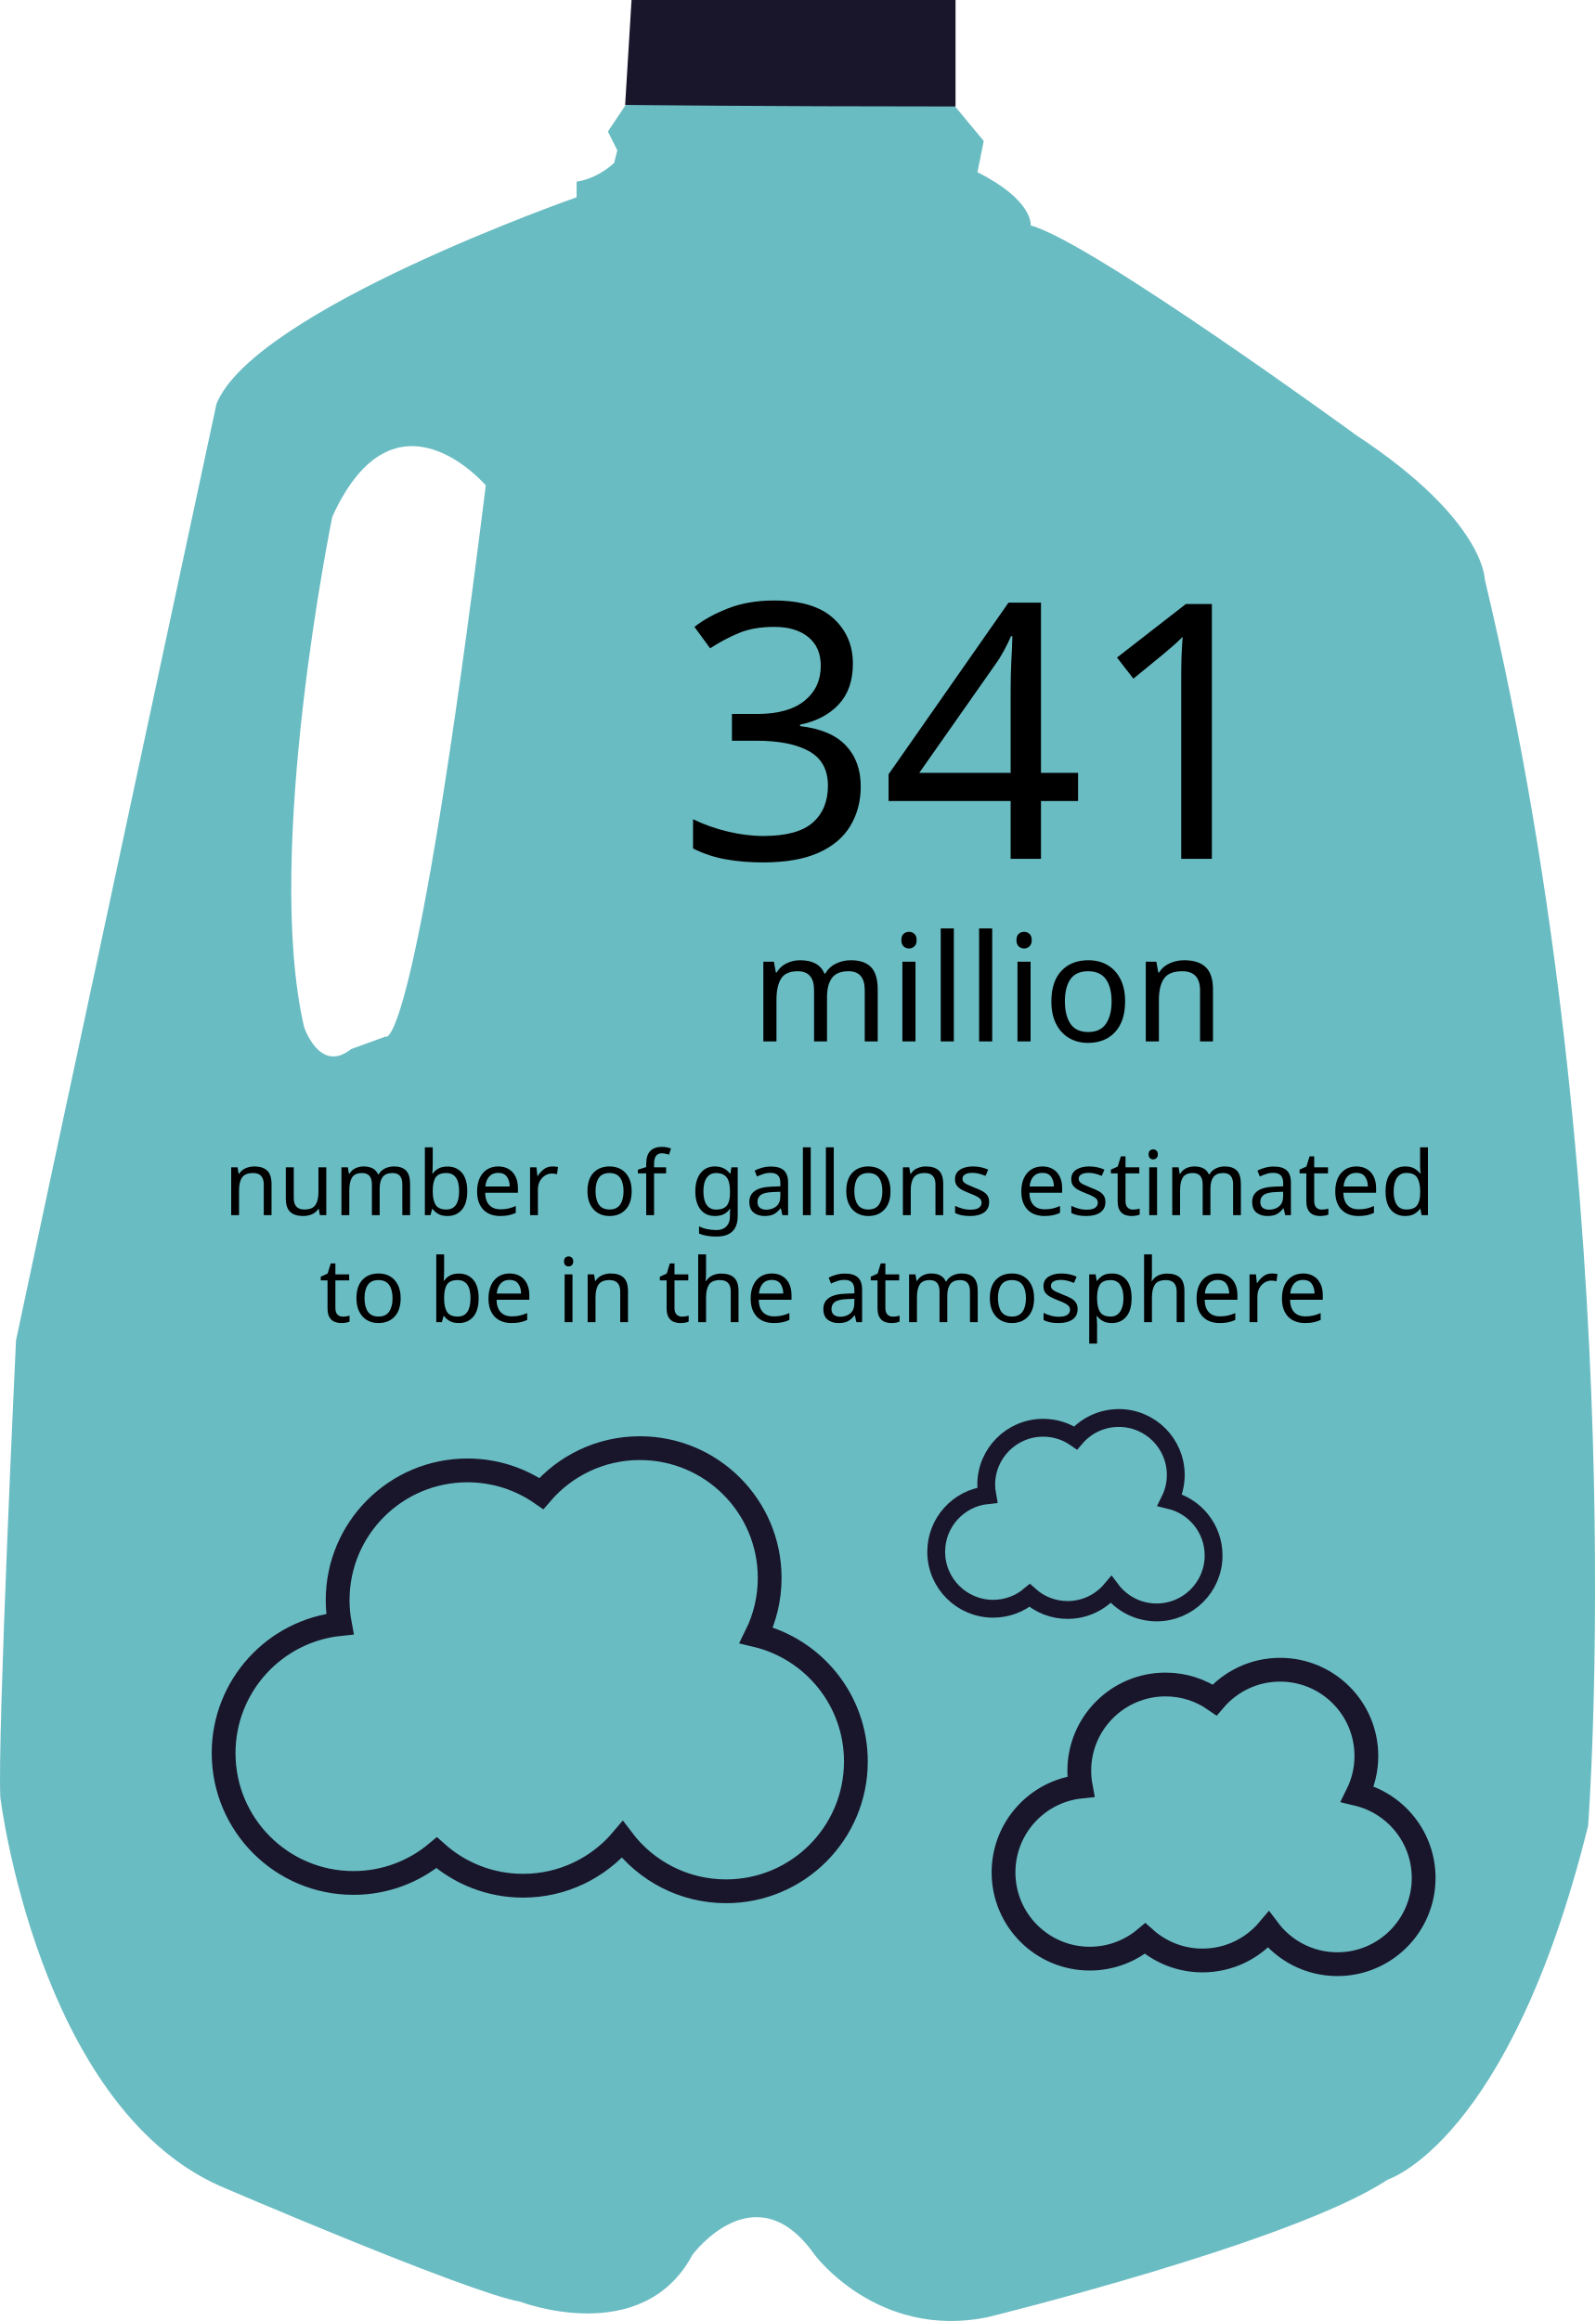
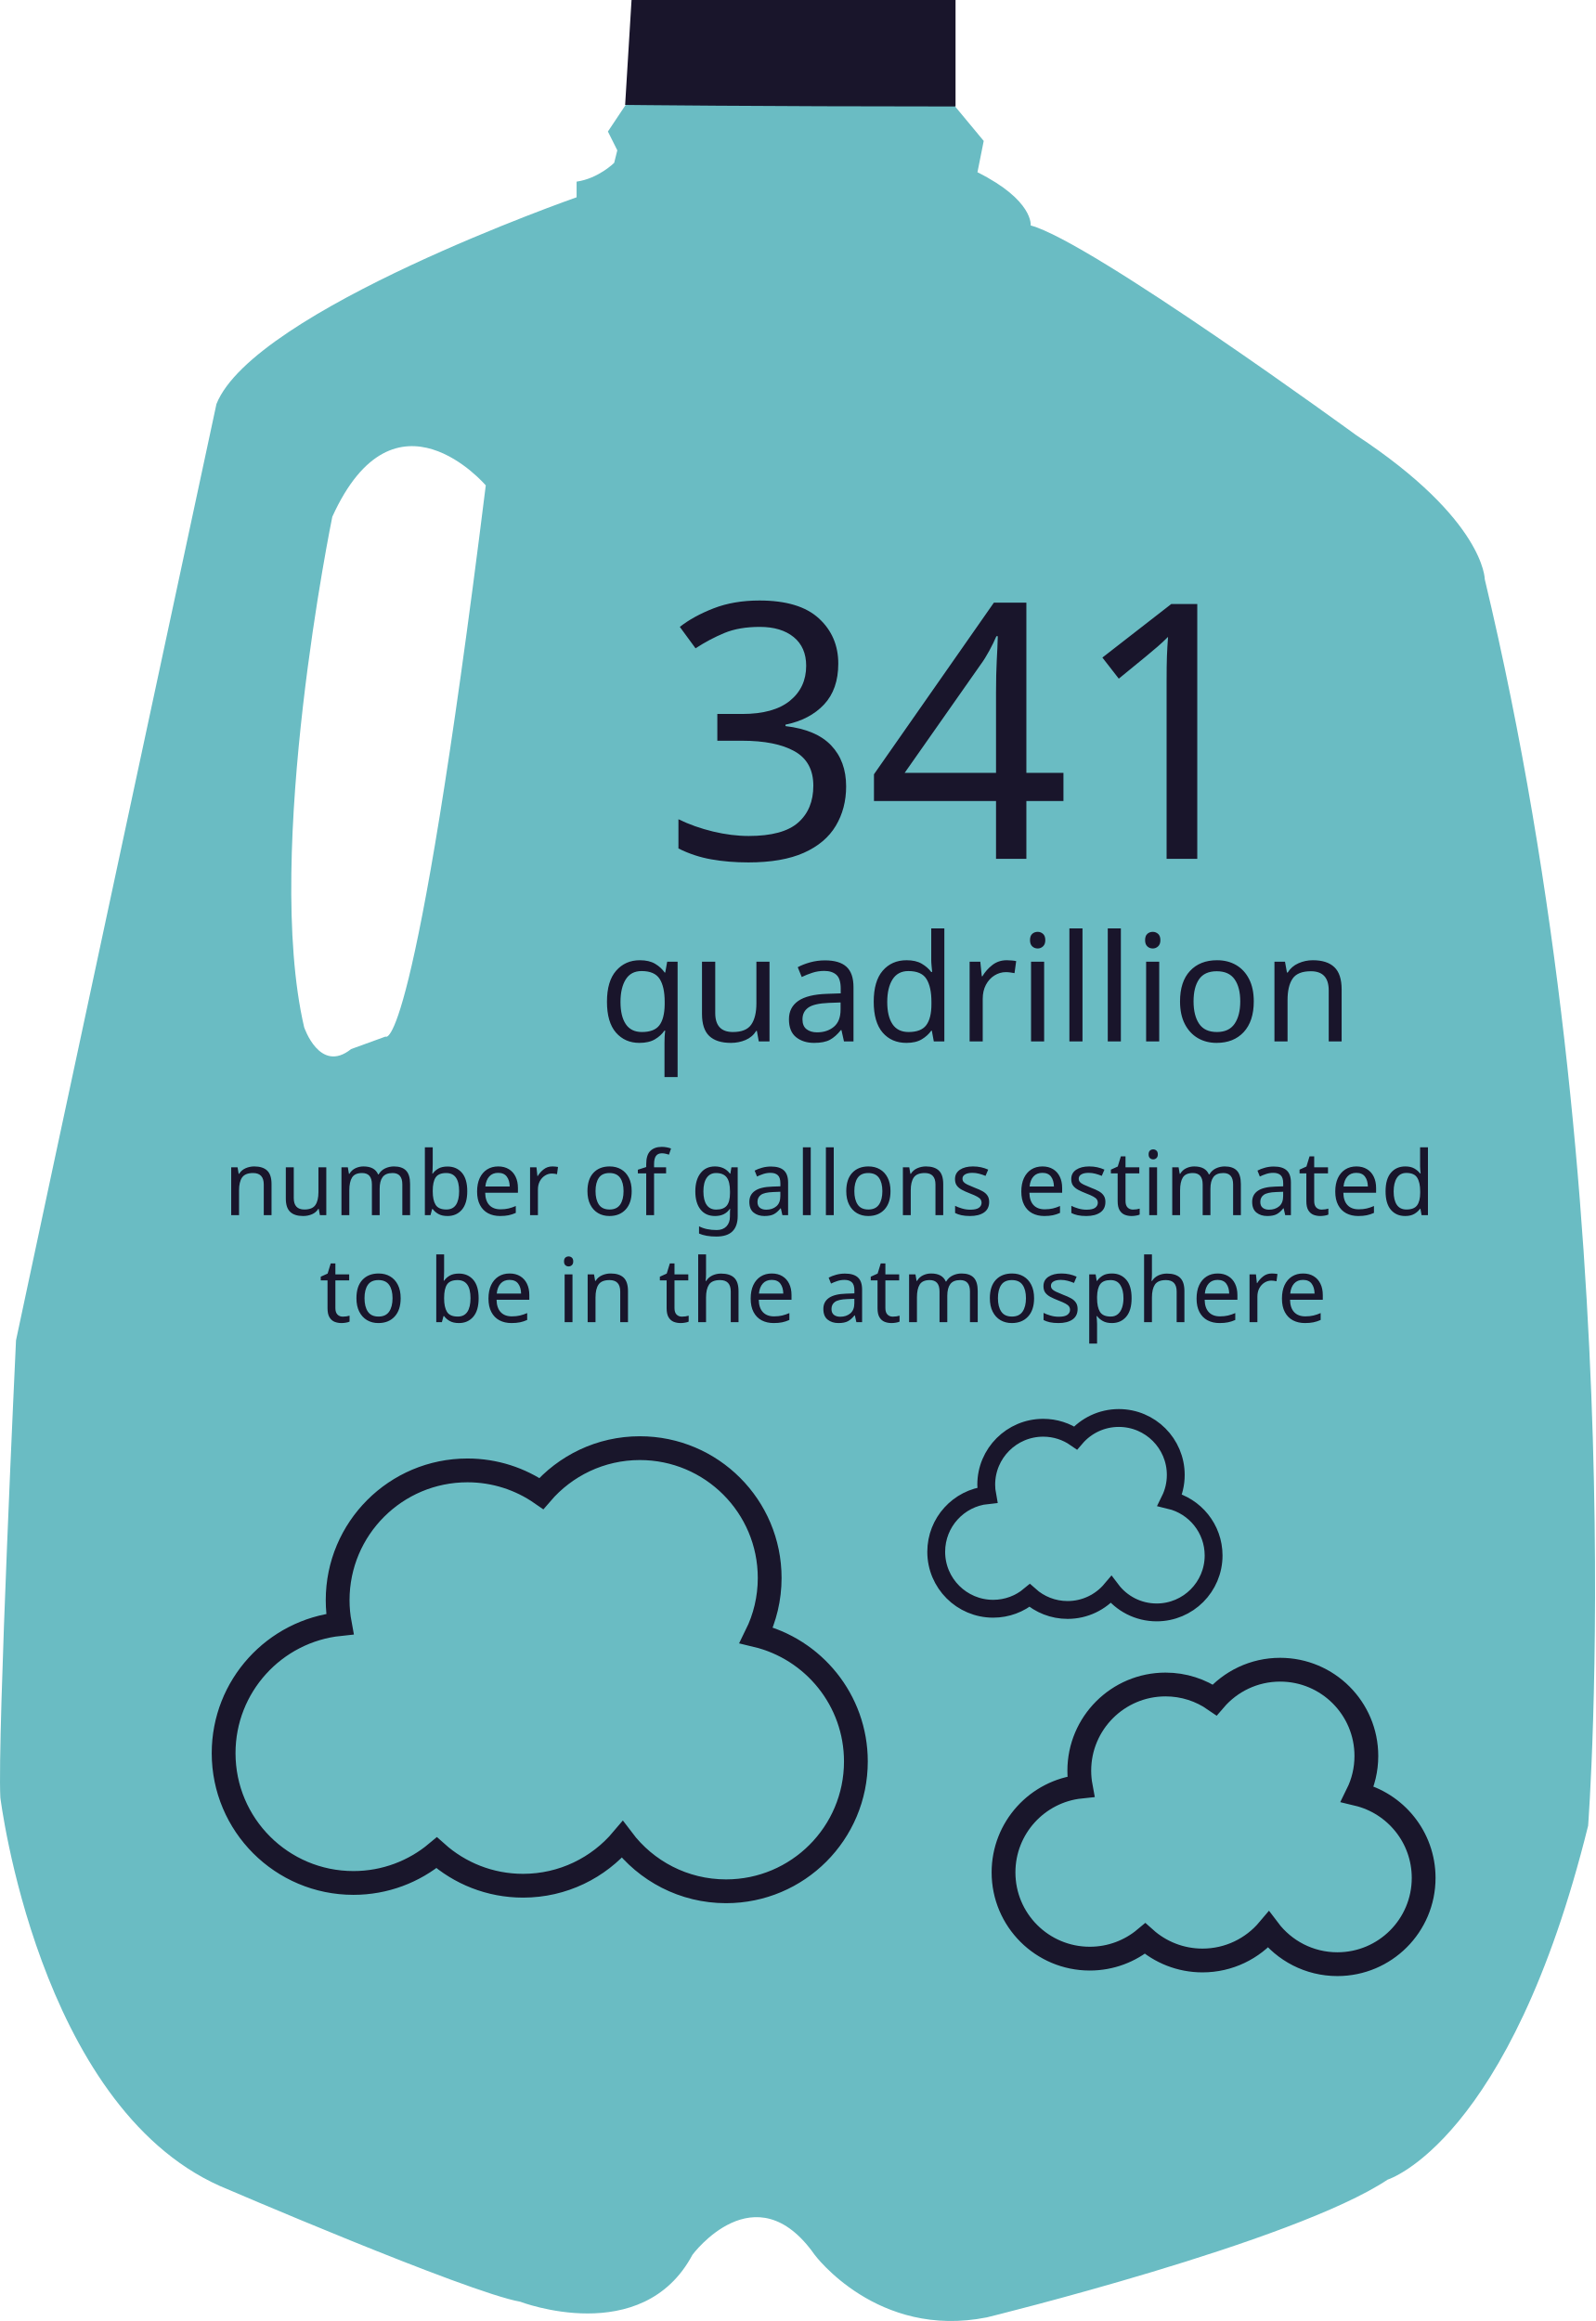
<svg xmlns="http://www.w3.org/2000/svg" version="1.1" id="Layer_1" x="0px" y="0px" width="536.378px" height="780.521px" viewBox="0 0 536.378 780.521" enable-background="new 0 0 536.378 780.521" xml:space="preserve">
-   <g id="Layer_2">
-     <g>
-       <path fill="#6ABCC3" d="M330.794,47.392l-2.105,10.53c18.959,9.479,17.902,17.903,17.902,17.903    c20.011,5.263,109.521,70.558,109.521,70.558c43.176,28.433,43.176,48.442,43.176,48.442    c50.553,211.678,34.752,419.134,34.752,419.134c-26.328,106.364-67.396,119.005-67.396,119.005    C435.048,754.024,331.852,779.3,331.852,779.3c-36.86,7.373-57.922-21.062-57.922-21.062c-20.01-28.437-41.069,0-41.069,0    c-16.853,31.595-57.922,15.798-57.922,15.798c-17.903-3.157-101.101-38.964-101.101-38.964    c-61.081-27.386-73.72-130.586-73.72-130.586c-1.052-20.013,5.267-153.751,5.267-153.751    c4.915-23.522,67.401-314.881,67.401-314.881c12.635-31.595,121.105-69.508,121.105-69.508v-5.267    c7.373-1.051,12.637-6.318,12.637-6.318l1.055-4.212l-3.161-6.318l8.424-12.636l2.175-18.333l100.025,15.161L330.794,47.392z     M163.352,163.23c0,0-30.543-35.806-51.604,10.534c0,0-23.17,112.683-9.479,171.655c0,0,5.267,15.797,15.798,7.373l11.584-4.212    C129.651,348.581,139.13,358.056,163.352,163.23z" />
-       <path fill="#19152B" d="M210.215,35.279c0,0,45.303,0.528,111.104,0.528V0H212.368L210.215,35.279z" />
-     </g>
-     <rect x="56.69" y="386.761" fill="none" width="434.001" height="82" />
-     <text transform="matrix(1 0 0 1 75.1978 408.6309)" font-family="'Interstate-Regular'" font-size="30">number of gallons estimated </text>
-     <text transform="matrix(1 0 0 1 107.373 444.6309)" font-family="'Interstate-Regular'" font-size="30">to be in the atmosphere</text>
+   <g>
+     <path fill="#6ABCC3" d="M330.794,47.392l-2.105,10.53c18.959,9.479,17.902,17.903,17.902,17.903   c20.01,5.263,109.521,70.558,109.521,70.558c43.176,28.433,43.176,48.442,43.176,48.442   c50.553,211.678,34.752,419.134,34.752,419.134c-26.328,106.364-67.396,119.005-67.396,119.005   C435.048,754.024,331.851,779.3,331.851,779.3c-36.859,7.373-57.921-21.062-57.921-21.062c-20.01-28.438-41.069,0-41.069,0   c-16.853,31.595-57.922,15.798-57.922,15.798c-17.903-3.157-101.101-38.964-101.101-38.964   c-61.081-27.388-73.72-130.586-73.72-130.586c-1.052-20.015,5.267-153.751,5.267-153.751   c4.915-23.522,67.401-314.881,67.401-314.881c12.635-31.595,121.105-69.508,121.105-69.508v-5.267   c7.373-1.051,12.637-6.318,12.637-6.318l1.055-4.212l-3.161-6.318l8.424-12.636l2.175-18.333l100.025,15.161L330.794,47.392z    M163.352,163.23c0,0-30.543-35.806-51.604,10.534c0,0-23.17,112.683-9.479,171.655c0,0,5.267,15.797,15.798,7.373l11.584-4.212   C129.651,348.581,139.13,358.056,163.352,163.23z" />
+     <path fill="#19152B" d="M210.215,35.279c0,0,45.303,0.528,111.105,0.528V0H212.368L210.215,35.279z" />
  </g>
-   <text transform="matrix(1 0 0 1 227.6436 288.8154)" font-family="'Interstate-Bold'" font-size="120">341</text>
-   <text transform="matrix(1 0 0 1 252.4434 350.21)" font-family="'Interstate-Bold'" font-size="50">million</text>
-   <path fill="none" stroke="#19162B" stroke-width="6" stroke-miterlimit="10" d="M393.407,504.457  c1.259-2.55,1.967-5.418,1.967-8.454c0-10.578-8.571-19.151-19.149-19.151c-5.815,0-11.024,2.597-14.535,6.69  c-3.095-2.147-6.849-3.408-10.9-3.408c-10.577,0-19.151,8.574-19.151,19.15c0,1.202,0.116,2.377,0.328,3.518  c-9.636,1.002-17.148,9.146-17.148,19.048c0,10.575,8.573,19.149,19.15,19.149c4.672,0,8.952-1.675,12.275-4.455  c3.387,3.024,7.854,4.865,12.751,4.865c5.876,0,11.132-2.649,14.646-6.817c3.495,4.639,9.048,7.638,15.304,7.638  c10.577,0,19.149-8.574,19.149-19.15C408.092,514.041,401.831,506.471,393.407,504.457z" />
-   <path fill="none" stroke="#19162B" stroke-width="8" stroke-miterlimit="10" d="M456.488,603.316  c1.906-3.862,2.979-8.207,2.979-12.806c0-16.021-12.982-29.007-29.004-29.007c-8.809,0-16.696,3.934-22.016,10.135  c-4.688-3.253-10.373-5.162-16.51-5.162c-16.02,0-29.006,12.986-29.006,29.005c0,1.82,0.176,3.601,0.497,5.328  c-14.595,1.517-25.974,13.852-25.974,28.849c0,16.019,12.985,29.005,29.006,29.005c7.076,0,13.559-2.537,18.592-6.748  c5.13,4.58,11.895,7.369,19.312,7.369c8.9,0,16.86-4.014,22.183-10.325c5.294,7.024,13.704,11.567,23.179,11.567  c16.02,0,29.004-12.987,29.004-29.005C478.73,617.832,469.246,606.366,456.488,603.316z" />
-   <path fill="none" stroke="#19162B" stroke-width="8" stroke-miterlimit="10" d="M254.337,549.917  c2.869-5.812,4.482-12.354,4.482-19.272c0-24.108-19.542-43.652-43.651-43.652c-13.259,0-25.126,5.92-33.134,15.249  c-7.053-4.893-15.611-7.767-24.843-7.767c-24.111,0-43.652,19.545-43.652,43.65c0,2.74,0.264,5.42,0.747,8.02  c-21.964,2.282-39.089,20.846-39.089,43.414c0,24.108,19.543,43.652,43.651,43.652c10.65,0,20.405-3.818,27.982-10.156  c7.718,6.894,17.898,11.089,29.062,11.089c13.396,0,25.376-6.039,33.382-15.535c7.969,10.568,20.625,17.406,34.884,17.406  c24.107,0,43.651-19.542,43.651-43.652C287.81,571.763,273.535,554.506,254.337,549.917z" />
+   <rect x="56.69" y="386.761" fill="none" width="434.001" height="82" />
+   <text transform="matrix(1 0 0 1 75.1978 408.6309)" fill="#19152B" font-family="'Interstate-Regular'" font-size="30">number of gallons estimated </text>
+   <text transform="matrix(1 0 0 1 107.373 444.6309)" fill="#19152B" font-family="'Interstate-Regular'" font-size="30">to be in the atmosphere</text>
+   <text transform="matrix(1 0 0 1 222.7314 288.8154)" fill="#19152B" font-family="'Interstate-Bold'" font-size="120">341</text>
+   <text transform="matrix(1 0 0 1 201.3555 350.21)" fill="#19152B" font-family="'Interstate-Bold'" font-size="50">quadrillion</text>
+   <path fill="none" stroke="#19162B" stroke-width="6" stroke-miterlimit="10" d="M393.408,504.457  c1.258-2.55,1.967-5.418,1.967-8.454c0-10.578-8.572-19.151-19.15-19.151c-5.812,0-11.021,2.599-14.531,6.69  c-3.098-2.147-6.852-3.408-10.9-3.408c-10.578,0-19.152,8.574-19.152,19.15c0,1.202,0.117,2.377,0.328,3.518  c-9.635,1.002-17.146,9.146-17.146,19.048c0,10.575,8.572,19.149,19.148,19.149c4.672,0,8.953-1.675,12.275-4.455  c3.387,3.024,7.854,4.865,12.752,4.865c5.875,0,11.131-2.649,14.645-6.817c3.496,4.639,9.049,7.638,15.305,7.638  c10.578,0,19.148-8.572,19.148-19.148C408.091,514.041,401.832,506.471,393.408,504.457z" />
+   <path fill="none" stroke="#19162B" stroke-width="8" stroke-miterlimit="10" d="M456.488,603.316  c1.906-3.862,2.979-8.207,2.979-12.808c0-16.021-12.979-29.007-29.004-29.007c-8.809,0-16.695,3.935-22.016,10.135  c-4.688-3.253-10.373-5.162-16.51-5.162c-16.02,0-29.006,12.986-29.006,29.006c0,1.819,0.176,3.602,0.496,5.327  c-14.594,1.519-25.973,13.854-25.973,28.851c0,16.019,12.984,29.005,29.006,29.005c7.076,0,13.559-2.537,18.592-6.748  c5.129,4.58,11.895,7.369,19.312,7.369c8.896,0,16.857-4.015,22.182-10.325c5.295,7.024,13.705,11.567,23.18,11.567  c16.02,0,29.004-12.987,29.004-29.005C478.73,617.832,469.246,606.366,456.488,603.316z" />
+   <path fill="none" stroke="#19162B" stroke-width="8" stroke-miterlimit="10" d="M254.337,549.917  c2.869-5.812,4.482-12.354,4.482-19.272c0-24.106-19.542-43.65-43.651-43.65c-13.259,0-25.126,5.92-33.134,15.249  c-7.053-4.895-15.611-7.769-24.843-7.769c-24.111,0-43.652,19.545-43.652,43.65c0,2.74,0.264,5.42,0.747,8.02  c-21.964,2.282-39.089,20.848-39.089,43.414c0,24.108,19.543,43.652,43.651,43.652c10.65,0,20.405-3.818,27.982-10.156  c7.718,6.896,17.898,11.089,29.062,11.089c13.396,0,25.376-6.038,33.382-15.533c7.969,10.566,20.625,17.404,34.884,17.404  c24.107,0,43.651-19.542,43.651-43.65C287.81,571.763,273.535,554.506,254.337,549.917z" />
</svg>
